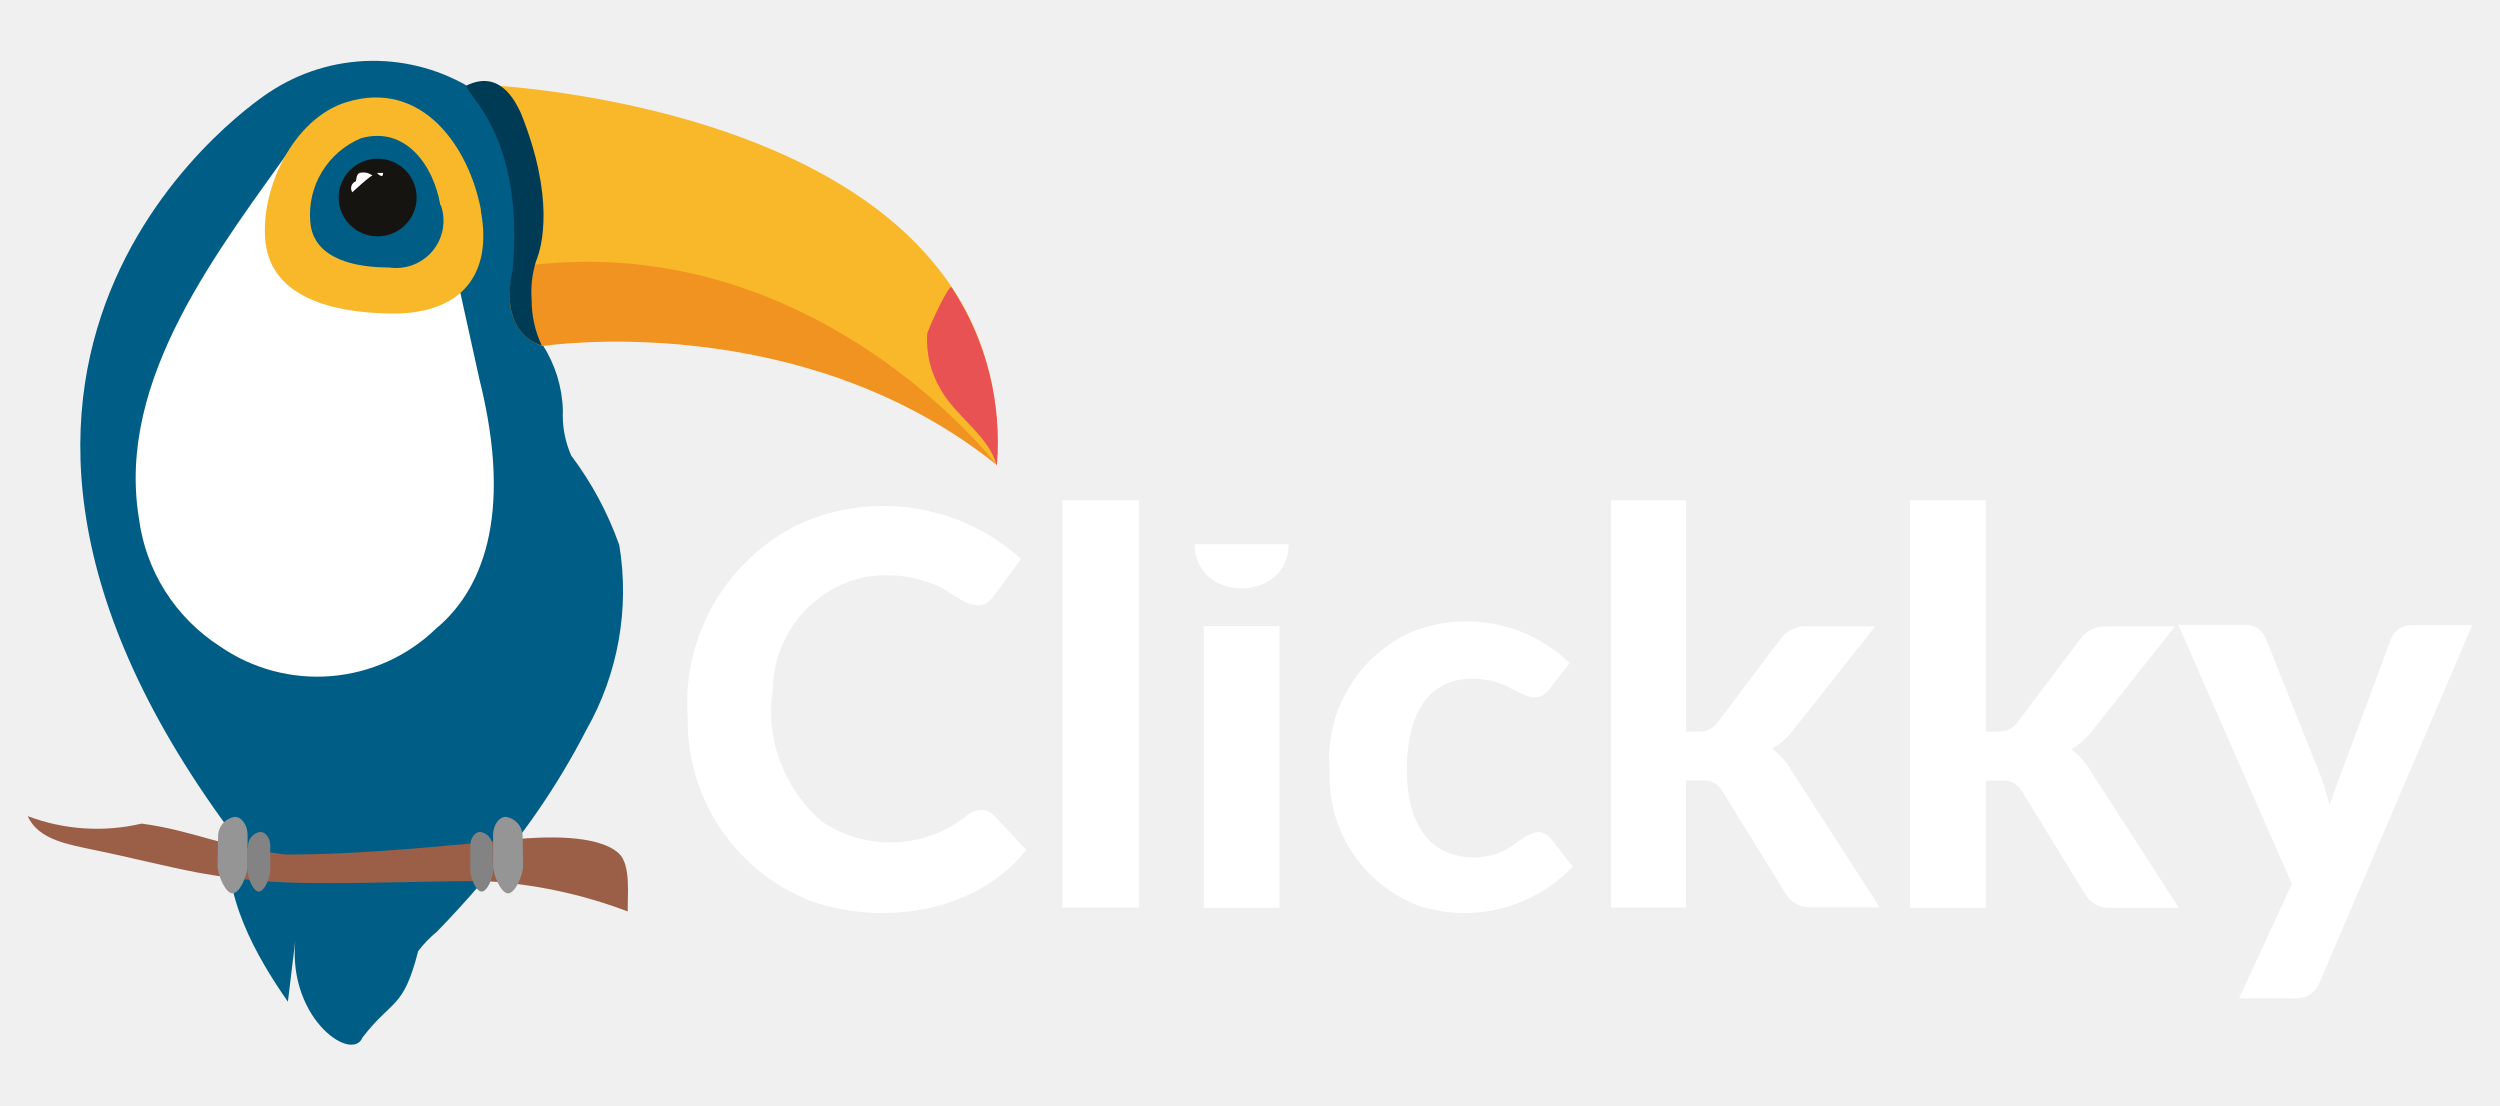
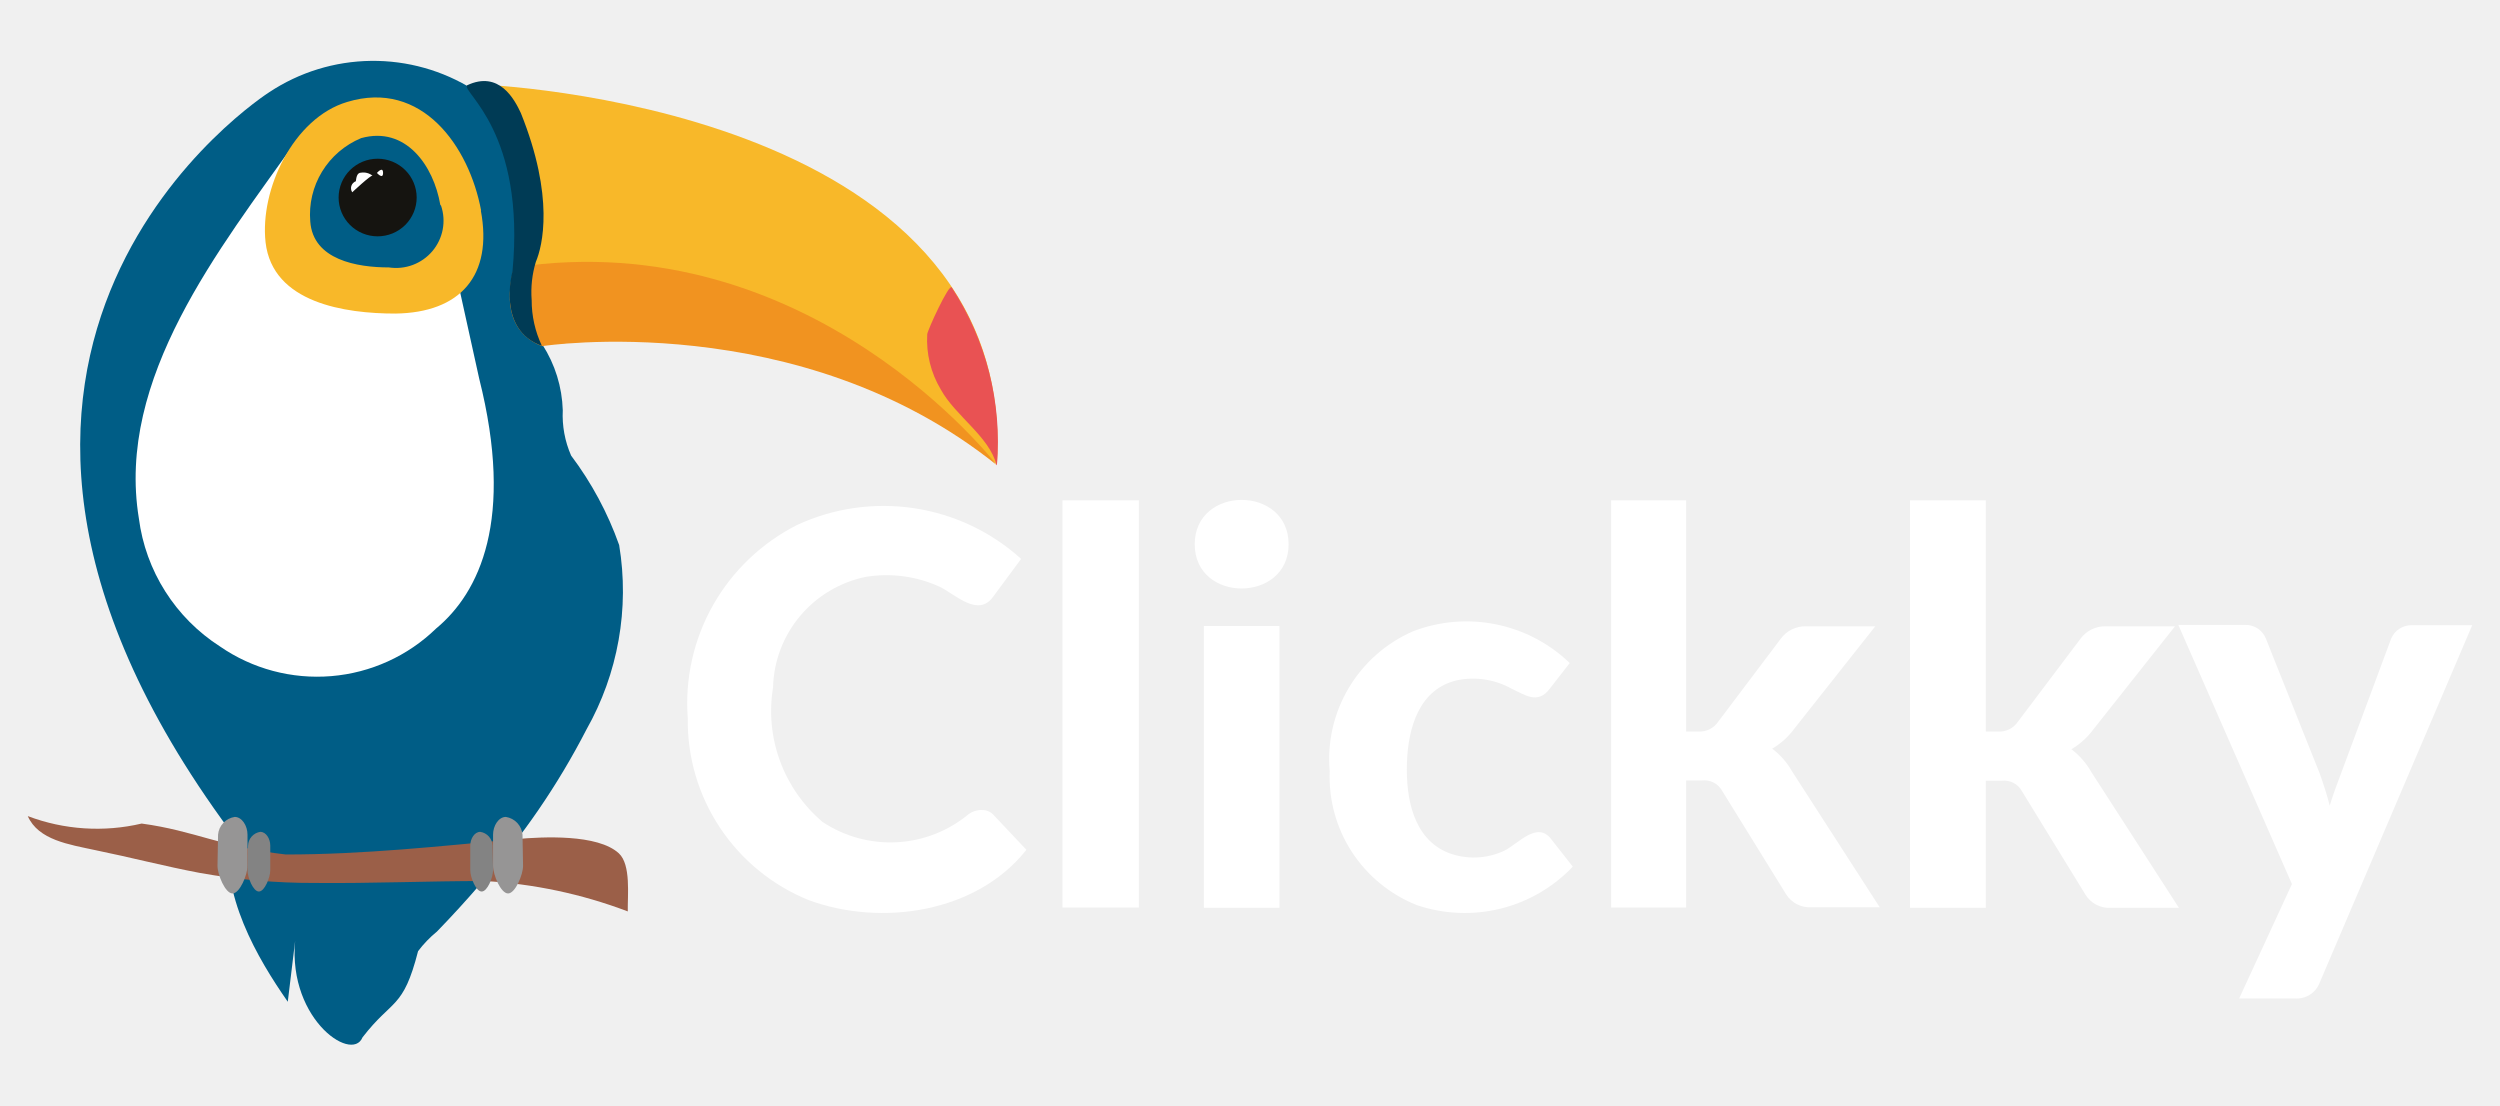
- <svg xmlns="http://www.w3.org/2000/svg" id="SVGDoc" width="138" height="61" version="1.1" viewBox="0 0 138 61">
-   <defs />
-   <g>
-     <g>
-       <g />
-       <g>
-         <g>
-           <path d="M26.539,4.67v0l0.215,1.525c-6.854,13.862 1.886,12.734 1.886,12.734v0l1.104,-0.198v0l0.169,0.336c16.238,-1.83 25.116,6.573 25.116,6.573c1.181,-19.886 -28.489,-20.969 -28.489,-20.969v0z" fill="#f8b829" fill-opacity="1" />
-         </g>
-         <g>
-           <path d="M16.35,51.5c-0.69,4.575 3.067,7.229 3.665,5.764c1.656,-2.15 2.239,-1.525 3.067,-4.758c0.302,-0.402 0.652,-0.765 1.043,-1.083c0.838,-0.864 1.646,-1.749 2.423,-2.654c2.292,-2.578 4.249,-5.432 5.827,-8.494c1.75,-3.092 2.389,-6.686 1.809,-10.187c-0.627,-1.771 -1.522,-3.437 -2.653,-4.941c-0.345,-0.787 -0.503,-1.643 -0.46,-2.501c-0.038,-1.283 -0.425,-2.532 -1.119,-3.614c-0.359,-0.385 -0.631,-0.84 -0.8,-1.337c-0.169,-0.497 -0.231,-1.023 -0.181,-1.546c0.199,-1.159 0.199,-2.303 0.368,-3.462c0.106,-2.166 -0.293,-4.327 -1.165,-6.314c0,0 -1.073,-1.891 -2.024,-1.418c-1.693,-1.066 -3.66,-1.62 -5.663,-1.596c-2.003,0.024 -3.956,0.626 -5.622,1.733c0,0 -21.957,13.954 -2.162,40.763c-0.598,3.477 1.533,7.061 3.189,9.44" fill="#005d86" fill-opacity="1" />
-         </g>
-         <g>
-           <path d="M26.454,20.89v0l-2.975,-13.481v0c0,0 -1.748,-5.185 -6.348,1.357l-0.767,-1.006c-4.232,5.963 -9.967,13.115 -8.694,20.862c0.185,1.43 0.682,2.803 1.455,4.022c0.773,1.22 1.805,2.256 3.022,3.039c1.794,1.239 3.967,1.818 6.144,1.637c2.177,-0.181 4.223,-1.11 5.785,-2.629c2.392,-1.982 4.339,-6.008 2.377,-13.801z" fill="#ffffff" fill-opacity="1" />
-         </g>
-         <g>
-           <path d="M29.917,19.104c0,0 14.199,-2.196 25.116,6.573c0,0 -10.273,-13.405 -26.649,-10.919c0.015,0 -1.165,3.294 1.533,4.346z" fill="#f19320" fill-opacity="1" />
-         </g>
-         <g>
-           <path d="M55.028,25.682c0.289,-3.459 -0.591,-6.915 -2.499,-9.821c-0.153,-0.198 -1.334,2.364 -1.349,2.592c-0.063,1.069 0.199,2.131 0.751,3.05c0.782,1.433 2.683,2.608 3.067,4.148" fill="#e95253" fill-opacity="1" />
-         </g>
-         <g>
-           <path d="M1.53,45.05c2.007,0.76 4.197,0.903 6.287,0.412c2.929,0.397 4.462,1.312 7.958,1.708c4.278,0 8.525,-0.458 12.773,-0.854c1.38,-0.122 4.447,-0.29 5.612,0.793c0.675,0.625 0.475,2.318 0.491,3.203c-2.535,-0.961 -5.204,-1.527 -7.912,-1.677c-3.067,0 -6.241,0.137 -9.353,0.107c-2.123,0.006 -4.243,-0.178 -6.333,-0.549c-1.947,-0.366 -3.864,-0.869 -5.811,-1.266c-1.411,-0.305 -3.128,-0.549 -3.711,-1.876z" fill="#9b5f48" fill-opacity="1" />
-         </g>
-         <g>
-           <path d="M28.876,47.789c0,0.488 -0.429,1.525 -0.828,1.525c-0.399,0 -0.828,-1.022 -0.828,-1.525v-1.723c0,-0.488 0.307,-0.976 0.705,-0.976c0.241,0.037 0.463,0.153 0.63,0.33c0.167,0.177 0.269,0.405 0.29,0.646z" fill="#969595" fill-opacity="1" />
-         </g>
-         <g>
-           <path d="M27.217,48.04c0,0.381 -0.307,1.174 -0.629,1.174c-0.322,0 -0.629,-0.793 -0.629,-1.174v-1.357c0,-0.381 0.23,-0.762 0.552,-0.762c0.184,0.028 0.353,0.12 0.476,0.26c0.123,0.139 0.194,0.317 0.198,0.503z" fill="#838383" fill-opacity="1" />
-         </g>
-         <g>
-           <path d="M12.01,47.789c0,0.488 0.429,1.525 0.828,1.525c0.399,0 0.828,-1.022 0.828,-1.525v-1.723c0,-0.488 -0.307,-0.976 -0.705,-0.976c-0.241,0.037 -0.463,0.153 -0.63,0.33c-0.167,0.177 -0.269,0.405 -0.29,0.646z" fill="#969595" fill-opacity="1" />
-         </g>
-         <g>
-           <path d="M13.66,48.04c0,0.381 0.307,1.174 0.629,1.174c0.322,0 0.629,-0.793 0.629,-1.174v-1.357c0,-0.381 -0.23,-0.762 -0.552,-0.762c-0.184,0.028 -0.353,0.12 -0.476,0.26c-0.123,0.139 -0.194,0.317 -0.198,0.503z" fill="#838383" fill-opacity="1" />
-         </g>
-         <g>
-           <path d="M29.347,16.558c-0.003,0.875 0.191,1.74 0.567,2.531c-2.53,-0.9 -1.625,-4.117 -1.625,-4.117c0.721,-7.686 -2.775,-9.867 -2.515,-10.263c1.794,-0.854 2.637,0.808 2.975,1.525c1.871,4.651 1.196,7.35 0.828,8.22c-0.206,0.682 -0.284,1.395 -0.23,2.105z" fill="#003b55" fill-opacity="1" />
-         </g>
-         <g>
-           <path d="M26.54,11.621c0.675,3.599 -1.135,5.642 -4.723,5.688c-2.76,0 -6.777,-0.58 -7.161,-3.935c-0.322,-2.913 1.533,-6.862 4.508,-7.747c4.125,-1.25 6.731,2.455 7.391,5.993z" fill="#f8b829" fill-opacity="1" />
-         </g>
-         <g>
-           <path d="M24.348,11.364c0.142,0.424 0.171,0.876 0.087,1.315c-0.085,0.438 -0.281,0.848 -0.57,1.189c-0.289,0.341 -0.662,0.603 -1.082,0.76c-0.42,0.157 -0.874,0.204 -1.317,0.137c-1.748,0 -4.186,-0.412 -4.339,-2.531c-0.082,-0.964 0.145,-1.929 0.65,-2.757c0.504,-0.828 1.259,-1.475 2.156,-1.849c2.469,-0.686 4.002,1.525 4.37,3.675z" fill="#005d86" fill-opacity="1" />
-         </g>
-         <g>
-           <path d="M22.999,10.903c0,0.568 -0.227,1.113 -0.631,1.515c-0.404,0.402 -0.952,0.628 -1.523,0.628c-0.571,0 -1.119,-0.226 -1.523,-0.628c-0.404,-0.402 -0.631,-0.947 -0.631,-1.515c0,-0.568 0.227,-1.113 0.631,-1.515c0.404,-0.402 0.952,-0.628 1.523,-0.628c0.571,0 1.119,0.226 1.523,0.628c0.404,0.402 0.631,0.947 0.631,1.515z" fill="#151410" fill-opacity="1" />
-         </g>
-         <g>
-           <path d="M21.147,9.546c0,0.381 -0.337,0 -0.337,0" fill="#ffffff" fill-opacity="1" />
-         </g>
-         <g>
-           <path d="M19.938,9.53c-0.215,0 -0.261,0.229 -0.291,0.473c-0.058,0.022 -0.11,0.056 -0.153,0.101c-0.043,0.045 -0.075,0.098 -0.094,0.157c-0.019,0.059 -0.025,0.121 -0.017,0.182c0.008,0.061 0.03,0.119 0.064,0.171c0,0 1.043,-0.976 1.119,-0.915c-0.087,-0.07 -0.188,-0.122 -0.296,-0.151c-0.108,-0.029 -0.222,-0.035 -0.332,-0.017z" fill="#ffffff" fill-opacity="1" />
-         </g>
-         <g>
-           <g>
-             <path d="M54.2,44.716c0.121,-0.003 0.241,0.02 0.352,0.068c0.111,0.047 0.211,0.118 0.292,0.207l1.809,1.921c-2.745,3.477 -8.004,4.255 -12.021,2.776c-1.997,-0.812 -3.702,-2.204 -4.891,-3.994c-1.19,-1.79 -1.81,-3.895 -1.779,-6.041c-0.165,-2.174 0.321,-4.347 1.396,-6.247c1.075,-1.9 2.692,-3.44 4.646,-4.428c2.017,-0.933 4.266,-1.253 6.464,-0.92c2.199,0.334 4.25,1.306 5.894,2.795l-1.533,2.074c-0.828,1.19 -2.101,-0.122 -2.959,-0.534c-1.274,-0.584 -2.695,-0.775 -4.079,-0.549c-1.421,0.292 -2.7,1.054 -3.63,2.162c-0.93,1.108 -1.455,2.496 -1.491,3.938c-0.226,1.367 -0.093,2.769 0.385,4.07c0.478,1.301 1.286,2.457 2.344,3.357c1.21,0.806 2.65,1.2 4.104,1.123c1.454,-0.077 2.844,-0.621 3.961,-1.55c0.213,-0.156 0.472,-0.237 0.736,-0.229z" fill="#ffffff" fill-opacity="1" />
-           </g>
-           <g>
-             <path d="M62.867,27.62v0v22.479v0h-4.217v0v-22.479v0z" fill="#ffffff" fill-opacity="1" />
-           </g>
-           <g>
-             <path d="M70.621,34.56v0v15.555v0h-4.171v0v-15.555v0z" fill="#ffffff" fill-opacity="1" />
-           </g>
-           <g>
-             <path d="M71.133,30.038c0,3.248 -5.183,3.264 -5.183,0" fill="#ffffff" fill-opacity="1" />
-           </g>
-           <g>
-             <path d="M85.544,38.017c-0.659,0.884 -1.365,0.336 -2.101,0c-0.907,-0.509 -1.969,-0.677 -2.99,-0.473c-2.116,0.473 -2.729,2.623 -2.791,4.575c-0.061,1.952 0.353,4.178 2.285,4.956c0.492,0.187 1.017,0.274 1.544,0.256c0.527,-0.018 1.044,-0.142 1.522,-0.362c0.751,-0.351 1.825,-1.677 2.607,-0.656l1.196,1.525c-1.081,1.138 -2.467,1.943 -3.995,2.319c-1.528,0.376 -3.132,0.307 -4.622,-0.2c-1.468,-0.587 -2.717,-1.612 -3.577,-2.933c-0.859,-1.321 -1.286,-2.875 -1.223,-4.447c-0.143,-1.605 0.224,-3.215 1.049,-4.602c0.825,-1.387 2.067,-2.482 3.551,-3.13c1.459,-0.56 3.049,-0.692 4.582,-0.381c1.533,0.311 2.944,1.052 4.066,2.135z" fill="#ffffff" fill-opacity="1" />
-           </g>
-           <g>
-             <path d="M93.07,27.62v0v12.764v0h0.69c0.21,0.01 0.419,-0.034 0.607,-0.127c0.188,-0.093 0.349,-0.233 0.467,-0.406l3.45,-4.575c0.159,-0.223 0.371,-0.404 0.617,-0.527c0.246,-0.122 0.519,-0.182 0.794,-0.175h3.818v0l-4.462,5.643c-0.329,0.449 -0.747,0.828 -1.227,1.113c0.452,0.342 0.827,0.773 1.104,1.266l4.83,7.488v0h-3.757c-0.279,0.019 -0.557,-0.037 -0.806,-0.163c-0.249,-0.126 -0.458,-0.318 -0.605,-0.554l-3.527,-5.704c-0.106,-0.197 -0.27,-0.358 -0.47,-0.462c-0.2,-0.103 -0.426,-0.144 -0.65,-0.118h-0.874v0v7.015v0h-4.14v0v-22.479v0z" fill="#ffffff" fill-opacity="1" />
-           </g>
-           <g>
-             <path d="M109.616,27.62v0v12.764v0h0.69c0.21,0.01 0.419,-0.034 0.607,-0.127c0.188,-0.093 0.349,-0.233 0.467,-0.406l3.45,-4.575c0.159,-0.223 0.371,-0.404 0.617,-0.527c0.246,-0.122 0.519,-0.182 0.794,-0.175h3.818v0l-4.493,5.673c-0.329,0.449 -0.747,0.828 -1.227,1.113c0.452,0.342 0.827,0.773 1.104,1.266l4.83,7.488v0h-3.741c-0.278,0.02 -0.557,-0.037 -0.806,-0.163c-0.249,-0.126 -0.458,-0.318 -0.605,-0.554l-3.511,-5.719c-0.106,-0.197 -0.27,-0.358 -0.47,-0.462c-0.2,-0.103 -0.426,-0.144 -0.65,-0.118h-0.874v0v7.015v0h-4.186v0v-22.494v0z" fill="#ffffff" fill-opacity="1" />
-           </g>
-           <g>
-             <path d="M128.029,54.27c-0.107,0.267 -0.298,0.492 -0.543,0.643c-0.246,0.151 -0.533,0.22 -0.821,0.196h-3.067v0l2.913,-6.314v0l-6.271,-14.304v0h3.665c0.248,-0.011 0.494,0.055 0.703,0.189c0.209,0.134 0.371,0.329 0.463,0.559l2.975,7.457c0.215,0.59 0.399,1.179 0.552,1.769c0.184,-0.595 0.399,-1.19 0.629,-1.784l2.76,-7.427c0.092,-0.223 0.25,-0.414 0.452,-0.547c0.202,-0.133 0.44,-0.203 0.683,-0.2h3.343v0z" fill="#ffffff" fill-opacity="1" />
-           </g>
-         </g>
-       </g>
-     </g>
-   </g>
+ <svg xmlns="http://www.w3.org/2000/svg" width="138" height="61" viewBox="0 0 138 61" fill="none">
+   <path fill-rule="evenodd" clip-rule="evenodd" d="M26.542 4.667L26.757 6.191C19.903 20.054 28.643 18.925 28.643 18.925L29.747 18.727L29.915 19.062C46.153 17.233 55.031 25.635 55.031 25.635C56.212 5.749 26.542 4.667 26.542 4.667Z" fill="#F8B829" />
+   <path d="M16.345 51.499C15.655 56.074 19.412 58.728 20.01 57.264C21.666 55.114 22.249 55.739 23.077 52.506C23.379 52.104 23.729 51.741 24.119 51.423C24.957 50.559 25.765 49.674 26.542 48.77C28.834 46.191 30.791 43.338 32.369 40.275C34.119 37.183 34.757 33.59 34.178 30.088C33.551 28.317 32.656 26.651 31.525 25.147C31.18 24.36 31.023 23.504 31.065 22.646C31.027 21.363 30.64 20.114 29.946 19.032C29.587 18.648 29.315 18.192 29.145 17.695C28.976 17.198 28.915 16.672 28.965 16.15C29.164 14.991 29.164 13.847 29.333 12.688C29.439 10.522 29.04 8.361 28.167 6.375C28.167 6.375 27.094 4.484 26.143 4.956C24.451 3.89 22.483 3.336 20.48 3.36C18.477 3.385 16.524 3.987 14.858 5.093C14.858 5.093 -7.099 19.047 12.696 45.857C12.098 49.334 14.229 52.917 15.885 55.297" fill="#005D86" />
+   <path d="M26.45 20.893L23.475 7.412C23.475 7.412 21.727 2.227 17.127 8.769L16.361 7.762C12.129 13.725 6.394 20.877 7.667 28.624C7.852 30.054 8.348 31.427 9.122 32.646C9.895 33.866 10.926 34.903 12.144 35.685C13.938 36.924 16.111 37.503 18.288 37.322C20.465 37.142 22.511 36.212 24.073 34.694C26.465 32.711 28.413 28.685 26.45 20.893Z" fill="white" />
+   <path fill-rule="evenodd" clip-rule="evenodd" d="M29.915 19.108C29.915 19.108 44.114 16.912 55.031 25.681C55.031 25.681 44.758 12.276 28.382 14.762C28.397 14.762 27.217 18.056 29.915 19.108Z" fill="#F19320" />
+   <path d="M55.031 25.681C55.32 22.222 54.44 18.766 52.532 15.86C52.379 15.662 51.198 18.224 51.183 18.453C51.12 19.521 51.382 20.584 51.934 21.503C52.716 22.936 54.617 24.11 55.001 25.651" fill="#E95253" />
+   <path d="M1.533 45.049C3.54 45.808 5.73 45.952 7.82 45.46C10.749 45.857 12.282 46.772 15.778 47.168C20.056 47.168 24.303 46.711 28.551 46.314C29.931 46.192 32.997 46.025 34.163 47.107C34.837 47.733 34.638 49.425 34.653 50.31C32.119 49.349 29.45 48.783 26.741 48.632C23.675 48.632 20.501 48.77 17.388 48.739C15.265 48.745 13.145 48.562 11.055 48.19C9.108 47.824 7.191 47.321 5.244 46.924C3.833 46.619 2.116 46.375 1.533 45.049Z" fill="#9B5F48" />
+   <path d="M28.873 47.794C28.873 48.282 28.443 49.319 28.045 49.319C27.646 49.319 27.217 48.297 27.217 47.794V46.07C27.217 45.582 27.523 45.094 27.922 45.094C28.163 45.131 28.385 45.247 28.552 45.424C28.718 45.601 28.821 45.829 28.842 46.07L28.873 47.794Z" fill="#969595" />
+   <path d="M27.217 48.038C27.217 48.419 26.91 49.212 26.588 49.212C26.266 49.212 25.959 48.419 25.959 48.038V46.68C25.959 46.299 26.189 45.918 26.511 45.918C26.696 45.946 26.864 46.038 26.988 46.177C27.111 46.317 27.181 46.495 27.186 46.68L27.217 48.038Z" fill="#838383" />
+   <path d="M12.006 47.794C12.006 48.282 12.435 49.319 12.834 49.319C13.233 49.319 13.662 48.297 13.662 47.794V46.07C13.662 45.582 13.355 45.094 12.957 45.094C12.716 45.131 12.494 45.247 12.327 45.424C12.16 45.601 12.058 45.829 12.037 46.07L12.006 47.794Z" fill="#969595" />
+   <path d="M13.662 48.038C13.662 48.419 13.969 49.212 14.291 49.212C14.613 49.212 14.919 48.419 14.919 48.038V46.68C14.919 46.299 14.689 45.918 14.367 45.918C14.183 45.946 14.014 46.038 13.891 46.177C13.768 46.317 13.698 46.495 13.693 46.68L13.662 48.038Z" fill="#838383" />
+   <path d="M29.578 14.457C29.946 13.588 30.621 10.889 28.75 6.237C28.413 5.521 27.569 3.858 25.775 4.712C25.515 5.109 29.011 7.29 28.29 14.976C28.29 14.976 27.385 18.193 29.915 19.093C29.539 18.302 29.345 17.437 29.348 16.562C29.294 15.852 29.372 15.139 29.578 14.457ZM29.409 14.762C29.409 14.762 29.409 14.762 29.425 14.762H29.409Z" fill="#003B55" />
+   <path d="M26.542 11.62C27.217 15.22 25.407 17.263 21.819 17.309C19.059 17.309 15.042 16.729 14.659 13.374C14.337 10.461 16.192 6.512 19.167 5.627C23.291 4.377 25.898 8.082 26.557 11.62H26.542Z" fill="#F8B829" />
+   <path d="M24.349 11.361C24.491 11.785 24.521 12.237 24.436 12.676C24.352 13.114 24.155 13.523 23.866 13.865C23.577 14.206 23.204 14.468 22.784 14.625C22.364 14.782 21.91 14.829 21.467 14.762C19.719 14.762 17.281 14.35 17.127 12.23C17.045 11.266 17.273 10.301 17.777 9.474C18.281 8.646 19.036 7.999 19.933 7.625C22.402 6.939 23.935 9.15 24.303 11.3L24.349 11.361Z" fill="#005D86" />
+   <path fill-rule="evenodd" clip-rule="evenodd" d="M23 10.904C23 11.472 22.773 12.017 22.369 12.419C21.965 12.821 21.417 13.046 20.846 13.046C20.274 13.046 19.726 12.821 19.322 12.419C18.918 12.017 18.691 11.472 18.691 10.904C18.691 10.336 18.918 9.791 19.322 9.389C19.726 8.987 20.274 8.761 20.846 8.761C21.417 8.761 21.965 8.987 22.369 9.389C22.773 9.791 23 10.336 23 10.904Z" fill="#151410" />
+   <path fill-rule="evenodd" clip-rule="evenodd" d="M21.145 9.547C21.145 9.928 20.807 9.547 20.807 9.547C20.807 9.547 21.145 9.15 21.145 9.547Z" fill="white" />
+   <path fill-rule="evenodd" clip-rule="evenodd" d="M19.933 9.531C19.719 9.531 19.673 9.76 19.642 10.004C19.584 10.026 19.532 10.06 19.489 10.105C19.447 10.15 19.415 10.203 19.395 10.262C19.376 10.32 19.371 10.382 19.379 10.443C19.387 10.504 19.409 10.563 19.443 10.614C19.443 10.614 20.485 9.638 20.562 9.699C20.475 9.629 20.374 9.577 20.266 9.549C20.157 9.52 20.044 9.514 19.933 9.531Z" fill="white" />
+   <path d="M54.203 44.713C54.324 44.71 54.444 44.733 54.555 44.781C54.666 44.828 54.766 44.899 54.847 44.988L56.657 46.909C53.912 50.386 48.653 51.164 44.635 49.685C42.638 48.873 40.934 47.481 39.744 45.691C38.554 43.901 37.934 41.796 37.965 39.65C37.8 37.476 38.286 35.303 39.361 33.403C40.436 31.503 42.053 29.963 44.007 28.975C46.023 28.042 48.272 27.722 50.471 28.055C52.67 28.389 54.721 29.362 56.365 30.851L54.832 32.925C54.004 34.114 52.731 32.803 51.873 32.391C50.599 31.807 49.178 31.616 47.794 31.842C46.373 32.134 45.094 32.896 44.164 34.004C43.234 35.112 42.708 36.5 42.673 37.942C42.447 39.309 42.579 40.711 43.058 42.012C43.536 43.313 44.343 44.469 45.402 45.369C46.612 46.175 48.052 46.569 49.506 46.492C50.96 46.415 52.35 45.871 53.467 44.942C53.68 44.786 53.939 44.705 54.203 44.713Z" fill="white" />
+   <path d="M62.867 27.618V50.096H58.65V27.618H62.867Z" fill="white" />
+   <path d="M70.625 34.557V50.112H66.455V34.557H70.625Z" fill="white" />
+   <path d="M71.131 30.043C71.131 33.291 65.949 33.306 65.949 30.043C65.949 26.779 71.131 26.779 71.131 30.043Z" fill="white" />
+   <path d="M85.545 38.018C84.885 38.903 84.18 38.354 83.444 38.018C82.537 37.509 81.475 37.341 80.454 37.546C78.338 38.018 77.725 40.169 77.663 42.121C77.602 44.073 78.016 46.299 79.948 47.077C80.44 47.264 80.965 47.351 81.492 47.333C82.019 47.314 82.537 47.191 83.015 46.97C83.766 46.619 84.839 45.293 85.621 46.314L86.817 47.839C85.737 48.978 84.35 49.783 82.822 50.159C81.294 50.535 79.689 50.465 78.2 49.959C76.732 49.372 75.483 48.347 74.623 47.026C73.764 45.704 73.337 44.151 73.401 42.578C73.257 40.973 73.624 39.363 74.45 37.976C75.275 36.589 76.517 35.494 78.001 34.846C79.46 34.287 81.05 34.154 82.583 34.465C84.115 34.776 85.526 35.517 86.649 36.6L85.545 38.018Z" fill="white" />
+   <path d="M93.073 27.618V40.382H93.763C93.973 40.392 94.182 40.348 94.37 40.255C94.558 40.161 94.719 40.021 94.837 39.848L98.287 35.273C98.445 35.05 98.657 34.869 98.903 34.746C99.15 34.624 99.422 34.564 99.697 34.572H103.515L99.053 40.214C98.724 40.664 98.307 41.042 97.827 41.327C98.278 41.669 98.654 42.1 98.931 42.593L103.761 50.081H100.004C99.725 50.1 99.447 50.044 99.198 49.918C98.95 49.791 98.741 49.6 98.593 49.364L95.067 43.661C94.96 43.463 94.797 43.303 94.597 43.199C94.397 43.096 94.171 43.055 93.947 43.081H93.073V50.096H88.933V27.618H93.073Z" fill="white" />
+   <path d="M109.618 27.618V40.382H110.308C110.518 40.392 110.727 40.348 110.915 40.255C111.103 40.161 111.263 40.021 111.381 39.848L114.831 35.273C114.99 35.05 115.202 34.869 115.448 34.746C115.694 34.624 115.967 34.564 116.242 34.572H120.06L115.567 40.245C115.238 40.694 114.821 41.073 114.341 41.358C114.792 41.7 115.168 42.131 115.445 42.624L120.275 50.111H116.533C116.255 50.131 115.976 50.075 115.728 49.948C115.479 49.822 115.27 49.63 115.123 49.395L111.611 43.676C111.505 43.479 111.341 43.318 111.142 43.214C110.942 43.111 110.716 43.07 110.492 43.096H109.618V50.111H105.432V27.618H109.618Z" fill="white" />
+   <path d="M128.033 54.275C127.926 54.541 127.736 54.767 127.49 54.918C127.244 55.069 126.956 55.137 126.669 55.114H123.602L126.515 48.8L120.244 34.496H123.909C124.157 34.484 124.402 34.55 124.611 34.684C124.82 34.818 124.982 35.013 125.074 35.243L128.049 42.7C128.263 43.29 128.447 43.88 128.601 44.469C128.785 43.874 128.999 43.28 129.229 42.685L131.989 35.258C132.081 35.035 132.239 34.844 132.441 34.711C132.643 34.578 132.881 34.508 133.124 34.511H136.467L128.033 54.275Z" fill="white" />
</svg>
